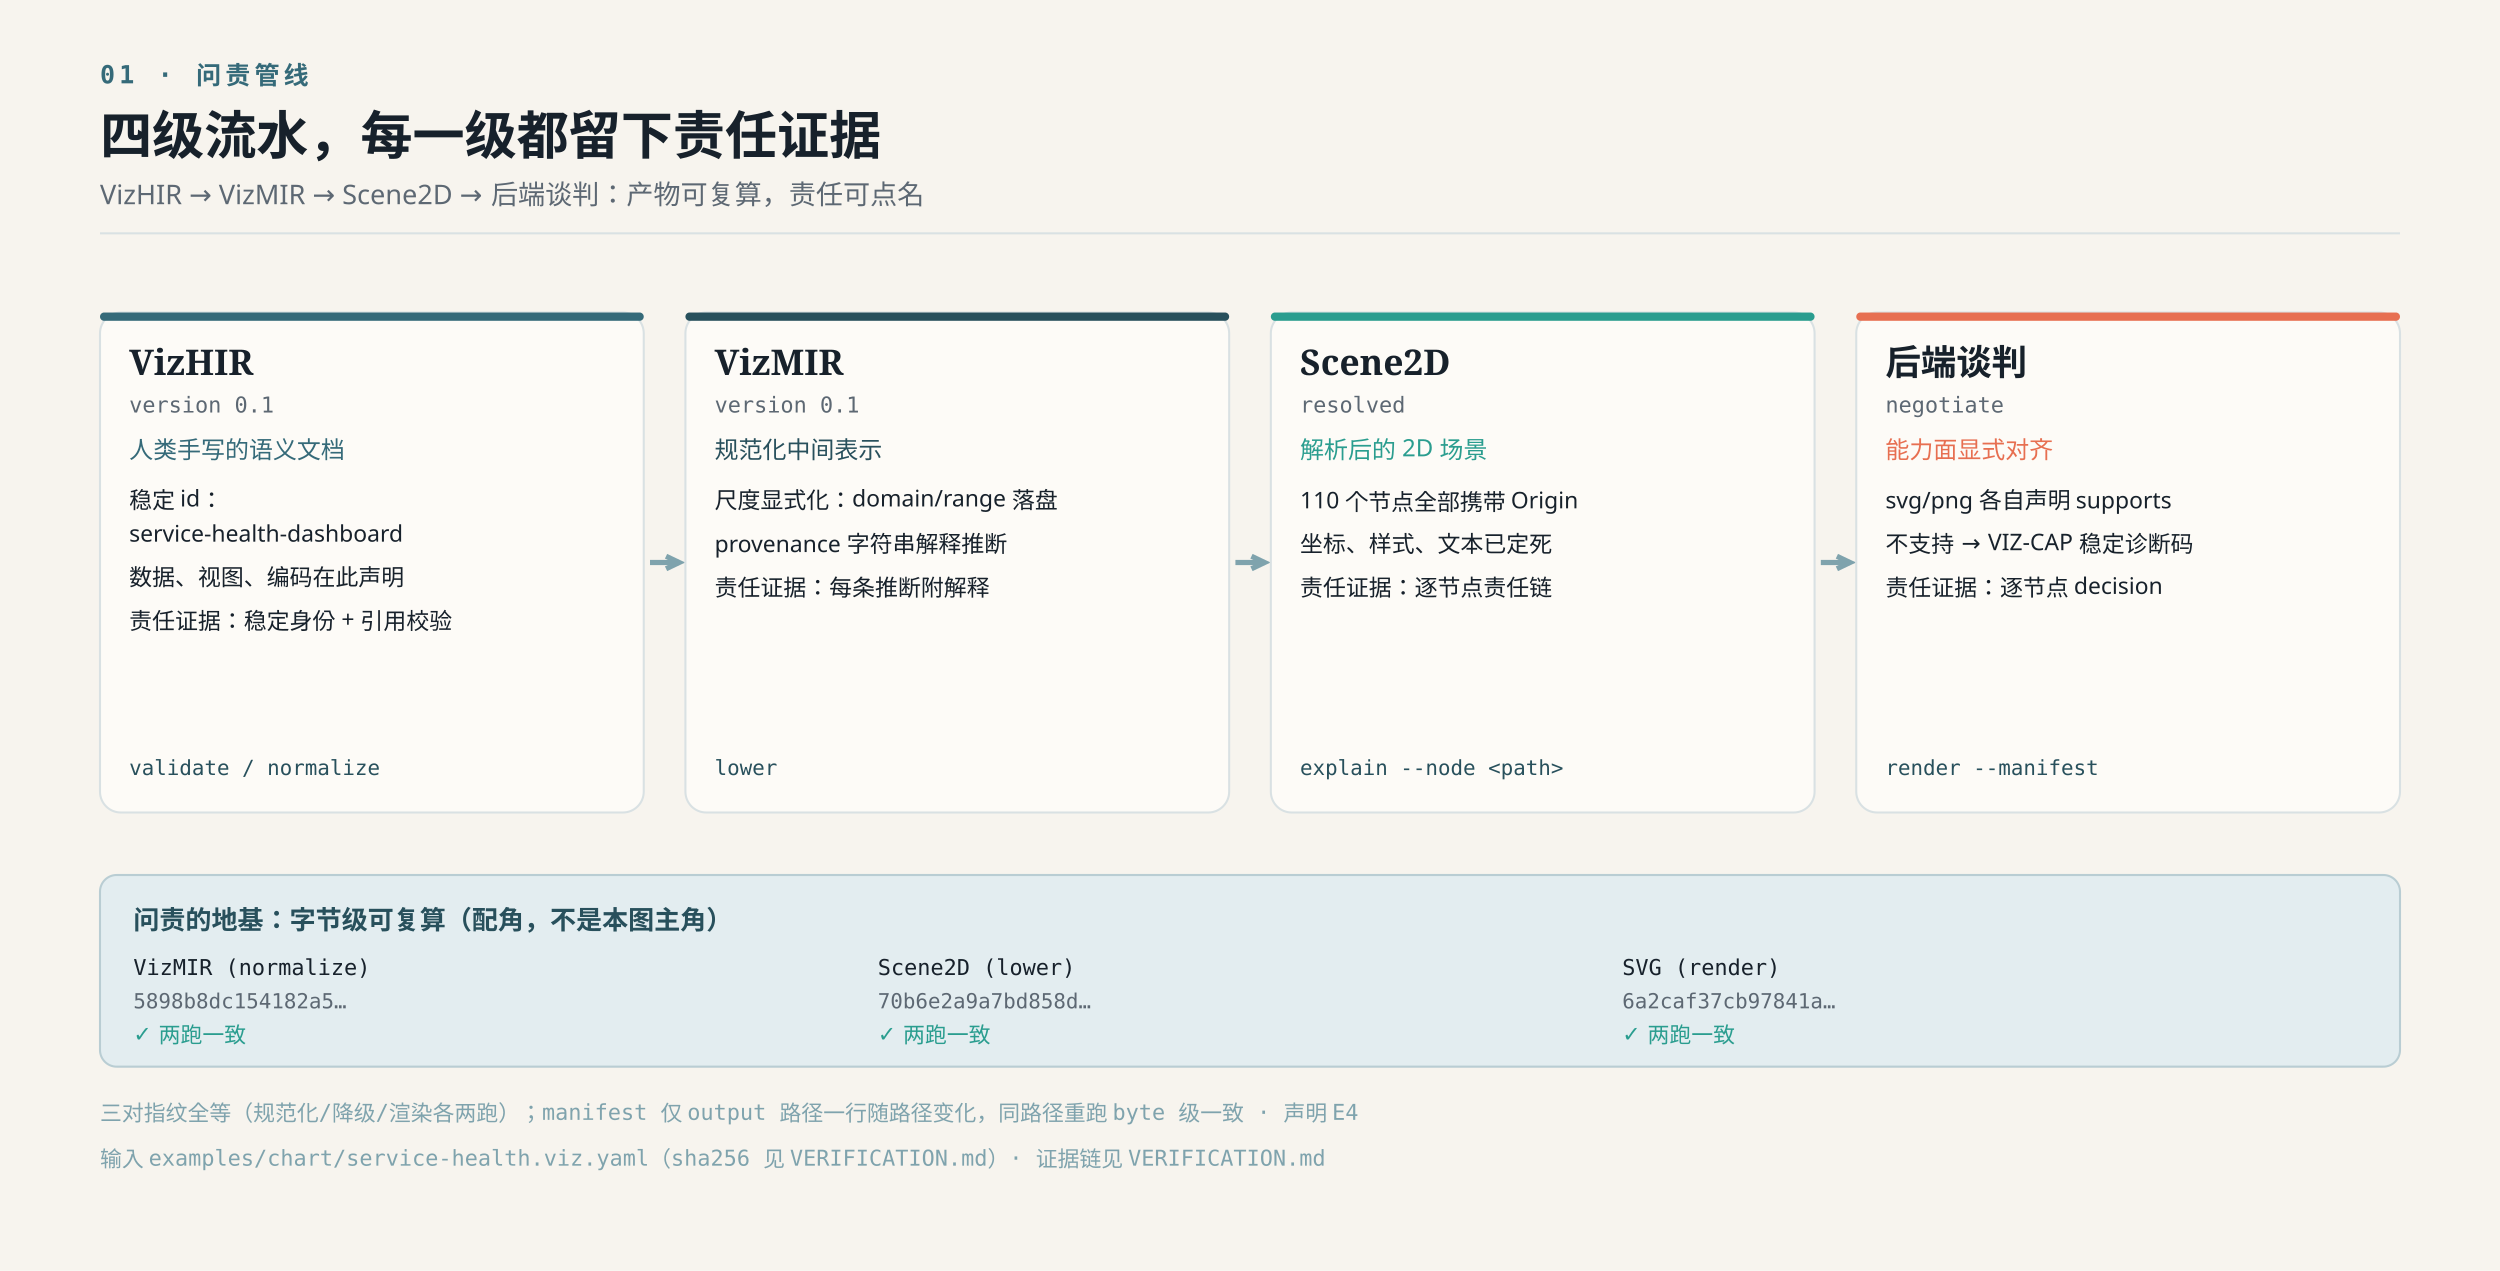
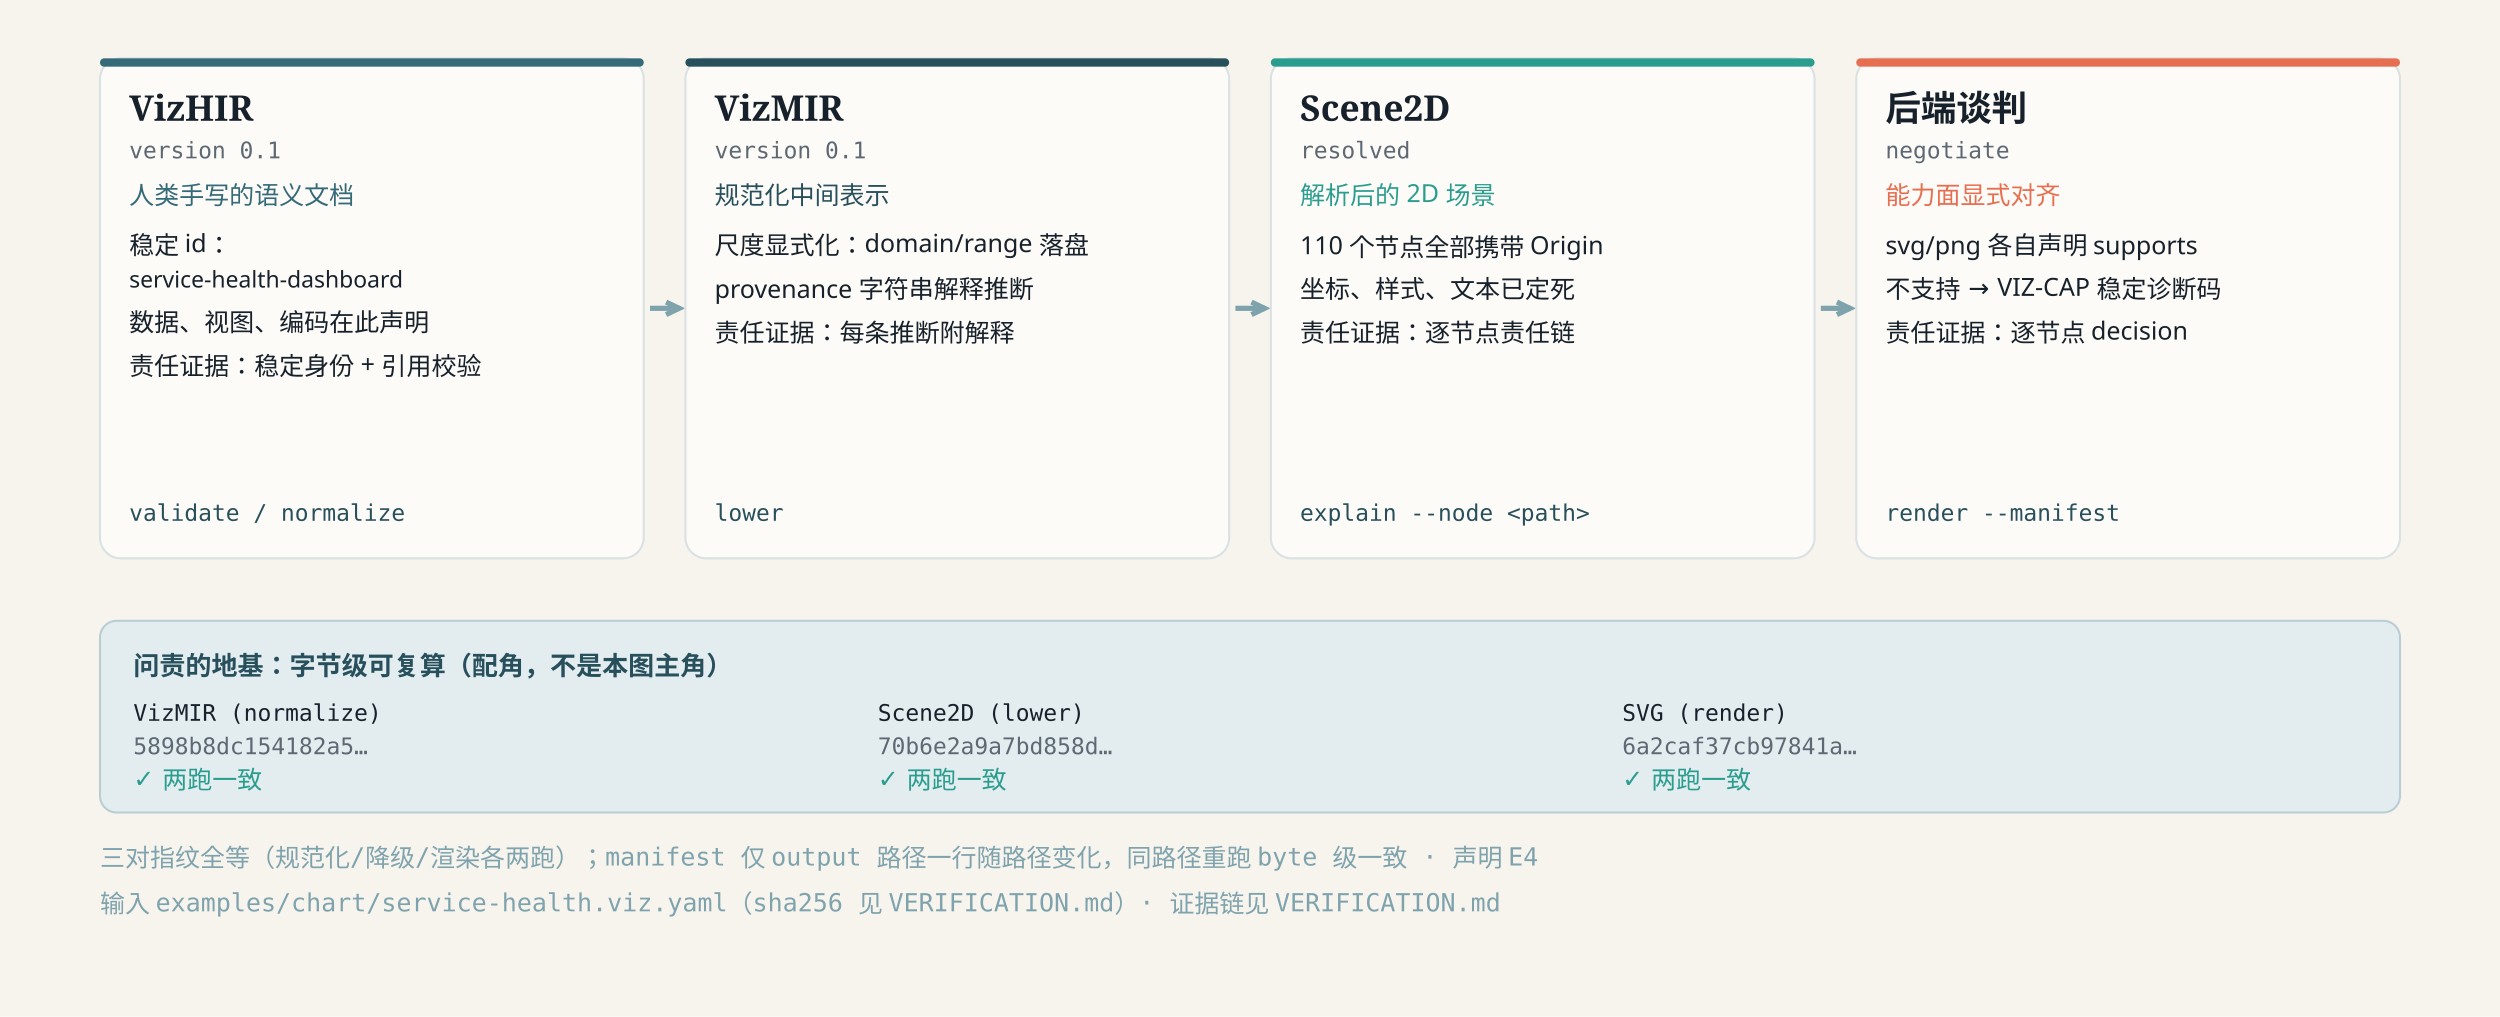
- <svg xmlns="http://www.w3.org/2000/svg" viewBox="0 0 1200 610" width="1200" height="610">
-   <rect x="0" y="0" width="1200" height="610" fill="#F7F4EE" />
-   <text x="48" y="40" font-size="12" fill="#356A79" font-family="'0xProto Nerd Font','SF Mono',Menlo,monospace" font-weight="700" text-anchor="start" letter-spacing="2">01 · 问责管线</text>
-   <text x="48" y="74" font-size="25" fill="#17212B" font-family="'Source Han Serif SC','PingFang SC',serif" font-weight="700" text-anchor="start">四级流水，每一级都留下责任证据</text>
-   <text x="48" y="98" font-size="13" fill="#5D6873" font-family="'Source Han Sans SC','PingFang SC',sans-serif" font-weight="400" text-anchor="start">VizHIR → VizMIR → Scene2D → 后端谈判：产物可复算，责任可点名</text>
-   <line x1="48" y1="112" x2="1152" y2="112" stroke="#D9E1E3" stroke-width="1" />
-   <rect x="48.0" y="150" width="261.0" height="240" fill="#FDFBF7" stroke="#D9E1E3" stroke-width="1" rx="10" />
-   <rect x="48.0" y="150" width="261.0" height="4" fill="#356A79" rx="2" />
-   <text x="62.0" y="180" font-size="17" fill="#17212B" font-family="'Source Han Serif SC','PingFang SC',serif" font-weight="700" text-anchor="start">VizHIR</text>
-   <text x="62.0" y="198" font-size="10.5" fill="#5D6873" font-family="'0xProto Nerd Font','SF Mono',Menlo,monospace" font-weight="400" text-anchor="start">version 0.1</text>
-   <text x="62.0" y="220" font-size="11.5" fill="#356A79" font-family="'Source Han Sans SC','PingFang SC',sans-serif" font-weight="400" text-anchor="start">人类手写的语义文档</text>
-   <text x="62.0" y="244" font-size="11" fill="#17212B" font-family="'Source Han Sans SC','PingFang SC',sans-serif" font-weight="400" text-anchor="start">稳定 id：</text>
-   <text x="62.0" y="260" font-size="11" fill="#17212B" font-family="'Source Han Sans SC','PingFang SC',sans-serif" font-weight="400" text-anchor="start">service-health-dashboard</text>
-   <text x="62.0" y="281" font-size="11" fill="#17212B" font-family="'Source Han Sans SC','PingFang SC',sans-serif" font-weight="400" text-anchor="start">数据、视图、编码在此声明</text>
-   <text x="62.0" y="302" font-size="11" fill="#17212B" font-family="'Source Han Sans SC','PingFang SC',sans-serif" font-weight="400" text-anchor="start">责任证据：稳定身份 + 引用校验</text>
-   <text x="62.0" y="372" font-size="10" fill="#28505C" font-family="'0xProto Nerd Font','SF Mono',Menlo,monospace" font-weight="400" text-anchor="start">validate / normalize</text>
-   <line x1="312.0" y1="270" x2="326.0" y2="270" stroke="#7FA3AD" stroke-width="2.5" />
-   <path d="M 319.7 273.0 L 326.0 270.0 L 319.7 267.0" stroke="#7FA3AD" stroke-width="2.5" fill="none" />
-   <rect x="329.0" y="150" width="261.0" height="240" fill="#FDFBF7" stroke="#D9E1E3" stroke-width="1" rx="10" />
-   <rect x="329.0" y="150" width="261.0" height="4" fill="#28505C" rx="2" />
-   <text x="343.0" y="180" font-size="17" fill="#17212B" font-family="'Source Han Serif SC','PingFang SC',serif" font-weight="700" text-anchor="start">VizMIR</text>
-   <text x="343.0" y="198" font-size="10.5" fill="#5D6873" font-family="'0xProto Nerd Font','SF Mono',Menlo,monospace" font-weight="400" text-anchor="start">version 0.1</text>
-   <text x="343.0" y="220" font-size="11.5" fill="#28505C" font-family="'Source Han Sans SC','PingFang SC',sans-serif" font-weight="400" text-anchor="start">规范化中间表示</text>
-   <text x="343.0" y="244" font-size="11" fill="#17212B" font-family="'Source Han Sans SC','PingFang SC',sans-serif" font-weight="400" text-anchor="start">尺度显式化：domain/range 落盘</text>
-   <text x="343.0" y="265" font-size="11" fill="#17212B" font-family="'Source Han Sans SC','PingFang SC',sans-serif" font-weight="400" text-anchor="start">provenance 字符串解释推断</text>
-   <text x="343.0" y="286" font-size="11" fill="#17212B" font-family="'Source Han Sans SC','PingFang SC',sans-serif" font-weight="400" text-anchor="start">责任证据：每条推断附解释</text>
-   <text x="343.0" y="372" font-size="10" fill="#28505C" font-family="'0xProto Nerd Font','SF Mono',Menlo,monospace" font-weight="400" text-anchor="start">lower</text>
-   <line x1="593.0" y1="270" x2="607.0" y2="270" stroke="#7FA3AD" stroke-width="2.5" />
-   <path d="M 600.7 273.0 L 607.0 270.0 L 600.7 267.0" stroke="#7FA3AD" stroke-width="2.5" fill="none" />
-   <rect x="610.0" y="150" width="261.0" height="240" fill="#FDFBF7" stroke="#D9E1E3" stroke-width="1" rx="10" />
-   <rect x="610.0" y="150" width="261.0" height="4" fill="#2A9D8F" rx="2" />
-   <text x="624.0" y="180" font-size="17" fill="#17212B" font-family="'Source Han Serif SC','PingFang SC',serif" font-weight="700" text-anchor="start">Scene2D</text>
-   <text x="624.0" y="198" font-size="10.5" fill="#5D6873" font-family="'0xProto Nerd Font','SF Mono',Menlo,monospace" font-weight="400" text-anchor="start">resolved</text>
-   <text x="624.0" y="220" font-size="11.5" fill="#2A9D8F" font-family="'Source Han Sans SC','PingFang SC',sans-serif" font-weight="400" text-anchor="start">解析后的 2D 场景</text>
-   <text x="624.0" y="244" font-size="11" fill="#17212B" font-family="'Source Han Sans SC','PingFang SC',sans-serif" font-weight="400" text-anchor="start">110 个节点全部携带 Origin</text>
-   <text x="624.0" y="265" font-size="11" fill="#17212B" font-family="'Source Han Sans SC','PingFang SC',sans-serif" font-weight="400" text-anchor="start">坐标、样式、文本已定死</text>
-   <text x="624.0" y="286" font-size="11" fill="#17212B" font-family="'Source Han Sans SC','PingFang SC',sans-serif" font-weight="400" text-anchor="start">责任证据：逐节点责任链</text>
-   <text x="624.0" y="372" font-size="10" fill="#28505C" font-family="'0xProto Nerd Font','SF Mono',Menlo,monospace" font-weight="400" text-anchor="start">explain --node &lt;path&gt;</text>
-   <line x1="874.0" y1="270" x2="888.0" y2="270" stroke="#7FA3AD" stroke-width="2.5" />
-   <path d="M 881.7 273.0 L 888.0 270.0 L 881.7 267.0" stroke="#7FA3AD" stroke-width="2.5" fill="none" />
-   <rect x="891.0" y="150" width="261.0" height="240" fill="#FDFBF7" stroke="#D9E1E3" stroke-width="1" rx="10" />
-   <rect x="891.0" y="150" width="261.0" height="4" fill="#E76F51" rx="2" />
-   <text x="905.0" y="180" font-size="17" fill="#17212B" font-family="'Source Han Serif SC','PingFang SC',serif" font-weight="700" text-anchor="start">后端谈判</text>
-   <text x="905.0" y="198" font-size="10.5" fill="#5D6873" font-family="'0xProto Nerd Font','SF Mono',Menlo,monospace" font-weight="400" text-anchor="start">negotiate</text>
-   <text x="905.0" y="220" font-size="11.5" fill="#E76F51" font-family="'Source Han Sans SC','PingFang SC',sans-serif" font-weight="400" text-anchor="start">能力面显式对齐</text>
-   <text x="905.0" y="244" font-size="11" fill="#17212B" font-family="'Source Han Sans SC','PingFang SC',sans-serif" font-weight="400" text-anchor="start">svg/png 各自声明 supports</text>
-   <text x="905.0" y="265" font-size="11" fill="#17212B" font-family="'Source Han Sans SC','PingFang SC',sans-serif" font-weight="400" text-anchor="start">不支持 → VIZ-CAP 稳定诊断码</text>
-   <text x="905.0" y="286" font-size="11" fill="#17212B" font-family="'Source Han Sans SC','PingFang SC',sans-serif" font-weight="400" text-anchor="start">责任证据：逐节点 decision</text>
-   <text x="905.0" y="372" font-size="10" fill="#28505C" font-family="'0xProto Nerd Font','SF Mono',Menlo,monospace" font-weight="400" text-anchor="start">render --manifest</text>
-   <rect x="48" y="420" width="1104" height="92" fill="#E3EDF0" stroke="#B9CDD3" stroke-width="1" rx="8" />
-   <text x="64" y="446" font-size="12.5" fill="#28505C" font-family="'Source Han Sans SC','PingFang SC',sans-serif" font-weight="700" text-anchor="start">问责的地基：字节级可复算（配角，不是本图主角）</text>
-   <text x="64.0" y="468" font-size="10.5" fill="#17212B" font-family="'0xProto Nerd Font','SF Mono',Menlo,monospace" font-weight="400" text-anchor="start">VizMIR (normalize)</text>
-   <text x="64.0" y="484" font-size="10" fill="#5D6873" font-family="'0xProto Nerd Font','SF Mono',Menlo,monospace" font-weight="400" text-anchor="start">5898b8dc154182a5…</text>
-   <text x="64.0" y="500" font-size="10.5" fill="#2A9D8F" font-family="'Source Han Sans SC','PingFang SC',sans-serif" font-weight="400" text-anchor="start">✓ 两跑一致</text>
-   <text x="421.33" y="468" font-size="10.5" fill="#17212B" font-family="'0xProto Nerd Font','SF Mono',Menlo,monospace" font-weight="400" text-anchor="start">Scene2D (lower)</text>
-   <text x="421.33" y="484" font-size="10" fill="#5D6873" font-family="'0xProto Nerd Font','SF Mono',Menlo,monospace" font-weight="400" text-anchor="start">70b6e2a9a7bd858d…</text>
-   <text x="421.33" y="500" font-size="10.5" fill="#2A9D8F" font-family="'Source Han Sans SC','PingFang SC',sans-serif" font-weight="400" text-anchor="start">✓ 两跑一致</text>
-   <text x="778.67" y="468" font-size="10.5" fill="#17212B" font-family="'0xProto Nerd Font','SF Mono',Menlo,monospace" font-weight="400" text-anchor="start">SVG (render)</text>
-   <text x="778.67" y="484" font-size="10" fill="#5D6873" font-family="'0xProto Nerd Font','SF Mono',Menlo,monospace" font-weight="400" text-anchor="start">6a2caf37cb97841a…</text>
-   <text x="778.67" y="500" font-size="10.5" fill="#2A9D8F" font-family="'Source Han Sans SC','PingFang SC',sans-serif" font-weight="400" text-anchor="start">✓ 两跑一致</text>
-   <text x="48" y="538" font-size="10.5" fill="#7FA3AD" font-family="'0xProto Nerd Font','SF Mono',Menlo,monospace" font-weight="400" text-anchor="start">三对指纹全等（规范化/降级/渲染各两跑）；manifest 仅 output 路径一行随路径变化，同路径重跑 byte 级一致 · 声明 E4</text>
-   <text x="48" y="560" font-size="10.5" fill="#7FA3AD" font-family="'0xProto Nerd Font','SF Mono',Menlo,monospace" font-weight="400" text-anchor="start">输入 examples/chart/service-health.viz.yaml（sha256 见 VERIFICATION.md）· 证据链见 VERIFICATION.md</text>
+ <svg xmlns="http://www.w3.org/2000/svg" viewBox="0 0 1200 488" width="1200" height="488">
+   <rect x="0" y="0" width="1200" height="488" fill="#F7F4EE" />
+   <g transform="translate(0 -122)">
+     <rect x="48.0" y="150" width="261.0" height="240" fill="#FDFBF7" stroke="#D9E1E3" stroke-width="1" rx="10" />
+     <rect x="48.0" y="150" width="261.0" height="4" fill="#356A79" rx="2" />
+     <text x="62.0" y="180" font-size="17" fill="#17212B" font-family="'Source Han Serif SC','PingFang SC',serif" font-weight="700" text-anchor="start">VizHIR</text>
+     <text x="62.0" y="198" font-size="11" fill="#5D6873" font-family="'0xProto Nerd Font','SF Mono',Menlo,monospace" font-weight="400" text-anchor="start">version 0.1</text>
+     <text x="62.0" y="220" font-size="12" fill="#356A79" font-family="'Source Han Sans SC','PingFang SC',sans-serif" font-weight="400" text-anchor="start">人类手写的语义文档</text>
+     <text x="62.0" y="244" font-size="12" fill="#17212B" font-family="'Source Han Sans SC','PingFang SC',sans-serif" font-weight="400" text-anchor="start">稳定 id：</text>
+     <text x="62.0" y="260" font-size="11" fill="#17212B" font-family="'Source Han Sans SC','PingFang SC',sans-serif" font-weight="400" text-anchor="start">service-health-dashboard</text>
+     <text x="62.0" y="281" font-size="12" fill="#17212B" font-family="'Source Han Sans SC','PingFang SC',sans-serif" font-weight="400" text-anchor="start">数据、视图、编码在此声明</text>
+     <text x="62.0" y="302" font-size="12" fill="#17212B" font-family="'Source Han Sans SC','PingFang SC',sans-serif" font-weight="400" text-anchor="start">责任证据：稳定身份 + 引用校验</text>
+     <text x="62.0" y="372" font-size="11" fill="#28505C" font-family="'0xProto Nerd Font','SF Mono',Menlo,monospace" font-weight="400" text-anchor="start">validate / normalize</text>
+     <line x1="312.0" y1="270" x2="326.0" y2="270" stroke="#7FA3AD" stroke-width="2.5" />
+     <path d="M 319.7 273.0 L 326.0 270.0 L 319.7 267.0" stroke="#7FA3AD" stroke-width="2.5" fill="none" />
+     <rect x="329.0" y="150" width="261.0" height="240" fill="#FDFBF7" stroke="#D9E1E3" stroke-width="1" rx="10" />
+     <rect x="329.0" y="150" width="261.0" height="4" fill="#28505C" rx="2" />
+     <text x="343.0" y="180" font-size="17" fill="#17212B" font-family="'Source Han Serif SC','PingFang SC',serif" font-weight="700" text-anchor="start">VizMIR</text>
+     <text x="343.0" y="198" font-size="11" fill="#5D6873" font-family="'0xProto Nerd Font','SF Mono',Menlo,monospace" font-weight="400" text-anchor="start">version 0.1</text>
+     <text x="343.0" y="220" font-size="12" fill="#28505C" font-family="'Source Han Sans SC','PingFang SC',sans-serif" font-weight="400" text-anchor="start">规范化中间表示</text>
+     <text x="343.0" y="244" font-size="12" fill="#17212B" font-family="'Source Han Sans SC','PingFang SC',sans-serif" font-weight="400" text-anchor="start">尺度显式化：domain/range 落盘</text>
+     <text x="343.0" y="265" font-size="12" fill="#17212B" font-family="'Source Han Sans SC','PingFang SC',sans-serif" font-weight="400" text-anchor="start">provenance 字符串解释推断</text>
+     <text x="343.0" y="286" font-size="12" fill="#17212B" font-family="'Source Han Sans SC','PingFang SC',sans-serif" font-weight="400" text-anchor="start">责任证据：每条推断附解释</text>
+     <text x="343.0" y="372" font-size="11" fill="#28505C" font-family="'0xProto Nerd Font','SF Mono',Menlo,monospace" font-weight="400" text-anchor="start">lower</text>
+     <line x1="593.0" y1="270" x2="607.0" y2="270" stroke="#7FA3AD" stroke-width="2.5" />
+     <path d="M 600.7 273.0 L 607.0 270.0 L 600.7 267.0" stroke="#7FA3AD" stroke-width="2.5" fill="none" />
+     <rect x="610.0" y="150" width="261.0" height="240" fill="#FDFBF7" stroke="#D9E1E3" stroke-width="1" rx="10" />
+     <rect x="610.0" y="150" width="261.0" height="4" fill="#2A9D8F" rx="2" />
+     <text x="624.0" y="180" font-size="17" fill="#17212B" font-family="'Source Han Serif SC','PingFang SC',serif" font-weight="700" text-anchor="start">Scene2D</text>
+     <text x="624.0" y="198" font-size="11" fill="#5D6873" font-family="'0xProto Nerd Font','SF Mono',Menlo,monospace" font-weight="400" text-anchor="start">resolved</text>
+     <text x="624.0" y="220" font-size="12" fill="#2A9D8F" font-family="'Source Han Sans SC','PingFang SC',sans-serif" font-weight="400" text-anchor="start">解析后的 2D 场景</text>
+     <text x="624.0" y="244" font-size="12" fill="#17212B" font-family="'Source Han Sans SC','PingFang SC',sans-serif" font-weight="400" text-anchor="start">110 个节点全部携带 Origin</text>
+     <text x="624.0" y="265" font-size="12" fill="#17212B" font-family="'Source Han Sans SC','PingFang SC',sans-serif" font-weight="400" text-anchor="start">坐标、样式、文本已定死</text>
+     <text x="624.0" y="286" font-size="12" fill="#17212B" font-family="'Source Han Sans SC','PingFang SC',sans-serif" font-weight="400" text-anchor="start">责任证据：逐节点责任链</text>
+     <text x="624.0" y="372" font-size="11" fill="#28505C" font-family="'0xProto Nerd Font','SF Mono',Menlo,monospace" font-weight="400" text-anchor="start">explain --node &lt;path&gt;</text>
+     <line x1="874.0" y1="270" x2="888.0" y2="270" stroke="#7FA3AD" stroke-width="2.5" />
+     <path d="M 881.7 273.0 L 888.0 270.0 L 881.7 267.0" stroke="#7FA3AD" stroke-width="2.5" fill="none" />
+     <rect x="891.0" y="150" width="261.0" height="240" fill="#FDFBF7" stroke="#D9E1E3" stroke-width="1" rx="10" />
+     <rect x="891.0" y="150" width="261.0" height="4" fill="#E76F51" rx="2" />
+     <text x="905.0" y="180" font-size="17" fill="#17212B" font-family="'Source Han Serif SC','PingFang SC',serif" font-weight="700" text-anchor="start">后端谈判</text>
+     <text x="905.0" y="198" font-size="11" fill="#5D6873" font-family="'0xProto Nerd Font','SF Mono',Menlo,monospace" font-weight="400" text-anchor="start">negotiate</text>
+     <text x="905.0" y="220" font-size="12" fill="#E76F51" font-family="'Source Han Sans SC','PingFang SC',sans-serif" font-weight="400" text-anchor="start">能力面显式对齐</text>
+     <text x="905.0" y="244" font-size="12" fill="#17212B" font-family="'Source Han Sans SC','PingFang SC',sans-serif" font-weight="400" text-anchor="start">svg/png 各自声明 supports</text>
+     <text x="905.0" y="265" font-size="12" fill="#17212B" font-family="'Source Han Sans SC','PingFang SC',sans-serif" font-weight="400" text-anchor="start">不支持 → VIZ-CAP 稳定诊断码</text>
+     <text x="905.0" y="286" font-size="12" fill="#17212B" font-family="'Source Han Sans SC','PingFang SC',sans-serif" font-weight="400" text-anchor="start">责任证据：逐节点 decision</text>
+     <text x="905.0" y="372" font-size="11" fill="#28505C" font-family="'0xProto Nerd Font','SF Mono',Menlo,monospace" font-weight="400" text-anchor="start">render --manifest</text>
+     <rect x="48" y="420" width="1104" height="92" fill="#E3EDF0" stroke="#B9CDD3" stroke-width="1" rx="8" />
+     <text x="64" y="446" font-size="12.5" fill="#28505C" font-family="'Source Han Sans SC','PingFang SC',sans-serif" font-weight="700" text-anchor="start">问责的地基：字节级可复算（配角，不是本图主角）</text>
+     <text x="64.0" y="468" font-size="11" fill="#17212B" font-family="'0xProto Nerd Font','SF Mono',Menlo,monospace" font-weight="400" text-anchor="start">VizMIR (normalize)</text>
+     <text x="64.0" y="484" font-size="11" fill="#5D6873" font-family="'0xProto Nerd Font','SF Mono',Menlo,monospace" font-weight="400" text-anchor="start">5898b8dc154182a5…</text>
+     <text x="64.0" y="500" font-size="12" fill="#2A9D8F" font-family="'Source Han Sans SC','PingFang SC',sans-serif" font-weight="400" text-anchor="start">✓ 两跑一致</text>
+     <text x="421.33" y="468" font-size="11" fill="#17212B" font-family="'0xProto Nerd Font','SF Mono',Menlo,monospace" font-weight="400" text-anchor="start">Scene2D (lower)</text>
+     <text x="421.33" y="484" font-size="11" fill="#5D6873" font-family="'0xProto Nerd Font','SF Mono',Menlo,monospace" font-weight="400" text-anchor="start">70b6e2a9a7bd858d…</text>
+     <text x="421.33" y="500" font-size="12" fill="#2A9D8F" font-family="'Source Han Sans SC','PingFang SC',sans-serif" font-weight="400" text-anchor="start">✓ 两跑一致</text>
+     <text x="778.67" y="468" font-size="11" fill="#17212B" font-family="'0xProto Nerd Font','SF Mono',Menlo,monospace" font-weight="400" text-anchor="start">SVG (render)</text>
+     <text x="778.67" y="484" font-size="11" fill="#5D6873" font-family="'0xProto Nerd Font','SF Mono',Menlo,monospace" font-weight="400" text-anchor="start">6a2caf37cb97841a…</text>
+     <text x="778.67" y="500" font-size="12" fill="#2A9D8F" font-family="'Source Han Sans SC','PingFang SC',sans-serif" font-weight="400" text-anchor="start">✓ 两跑一致</text>
+     <text x="48" y="538" font-size="12" fill="#7FA3AD" font-family="'0xProto Nerd Font','SF Mono',Menlo,monospace" font-weight="400" text-anchor="start">三对指纹全等（规范化/降级/渲染各两跑）；manifest 仅 output 路径一行随路径变化，同路径重跑 byte 级一致 · 声明 E4</text>
+     <text x="48" y="560" font-size="12" fill="#7FA3AD" font-family="'0xProto Nerd Font','SF Mono',Menlo,monospace" font-weight="400" text-anchor="start">输入 examples/chart/service-health.viz.yaml（sha256 见 VERIFICATION.md）· 证据链见 VERIFICATION.md</text>
+   </g>
</svg>
